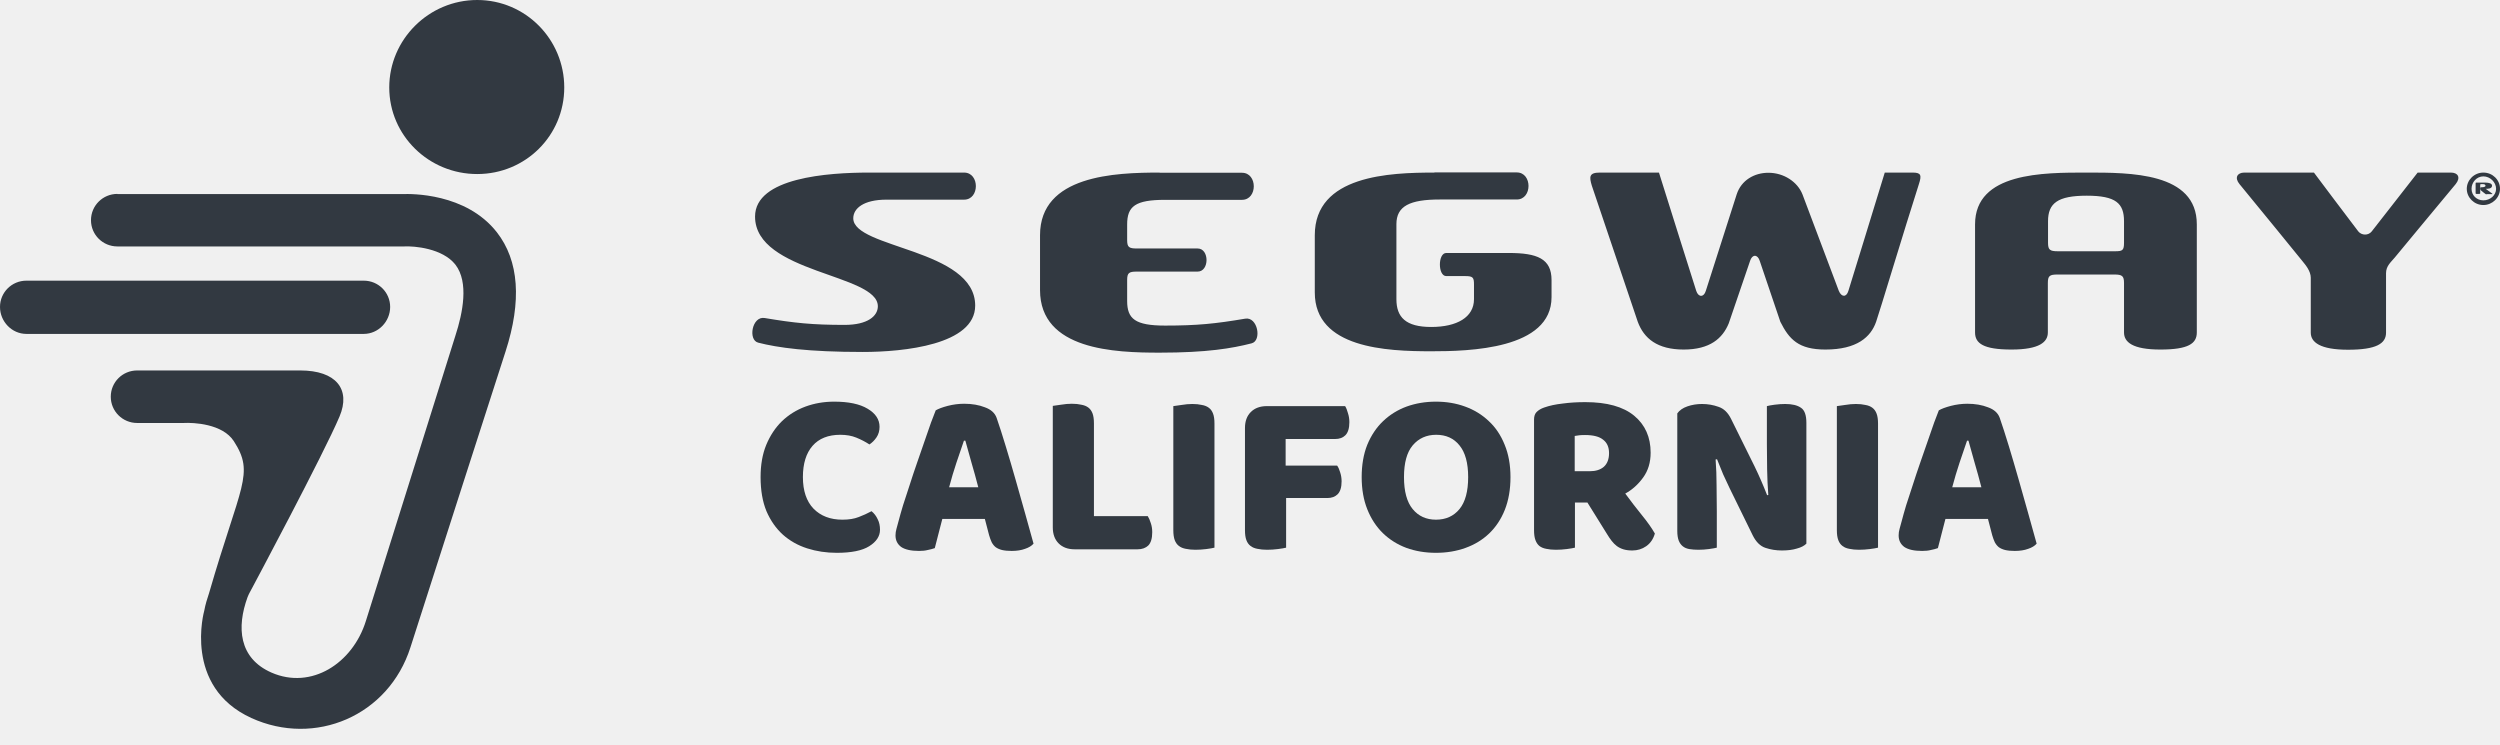
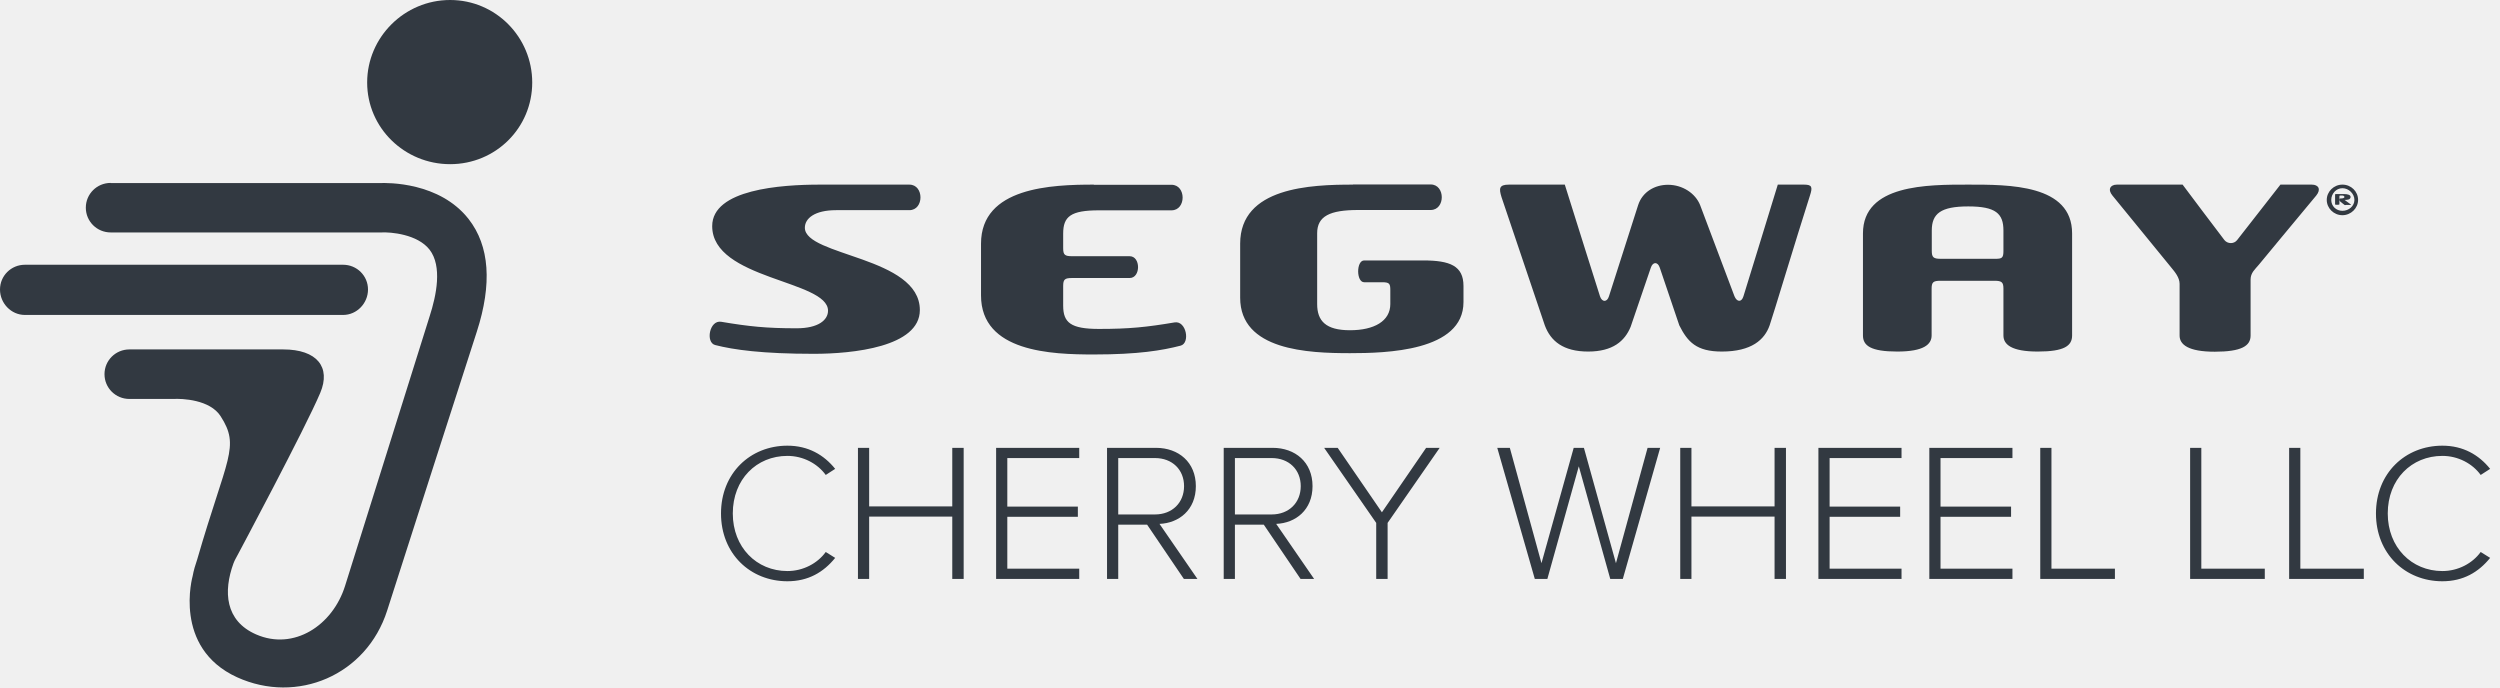
- <svg xmlns="http://www.w3.org/2000/svg" width="94" height="28" viewBox="0 0 94 28" fill="none">
-   <g clip-path="url(#clip0_1001_8560)">
-     <path d="M17.943 0C16.125 0 14.636 1.481 14.636 3.289C14.636 5.097 16.125 6.544 17.943 6.544C19.761 6.544 21.216 5.097 21.216 3.289C21.216 1.481 19.761 0 17.943 0ZM4.414 7.291C3.864 7.291 3.421 7.732 3.421 8.279C3.421 8.826 3.864 9.266 4.414 9.266H15.2C15.569 9.246 16.642 9.333 17.125 9.953C17.634 10.614 17.4 11.768 17.125 12.615C17.125 12.615 13.992 22.601 13.757 23.349C13.261 24.943 11.705 25.944 10.209 25.29C8.975 24.749 8.894 23.582 9.31 22.448C9.364 22.308 9.431 22.208 9.491 22.088C9.491 22.088 12.174 17.064 12.765 15.664C13.201 14.636 12.637 13.929 11.289 13.929H5.158C4.608 13.929 4.165 14.369 4.165 14.916C4.165 15.463 4.608 15.904 5.158 15.904H6.902C7.271 15.884 8.371 15.93 8.794 16.591C9.585 17.818 9.042 18.218 7.861 22.301C7.788 22.515 7.721 22.735 7.68 22.962C7.68 22.962 6.869 25.817 9.451 26.997C11.839 28.085 14.609 26.924 15.434 24.336C16.011 22.515 19.009 13.215 19.009 13.215C19.62 11.321 19.519 9.806 18.681 8.732C17.52 7.251 15.448 7.285 15.133 7.298H4.414V7.291ZM0.993 10.553C0.443 10.553 0 10.994 0 11.541C0 12.088 0.443 12.555 0.993 12.555H13.677C14.227 12.555 14.67 12.088 14.67 11.541C14.67 10.994 14.227 10.553 13.677 10.553H0.993Z" fill="#323941" />
-     <path d="M32.675 6.489C31.133 6.489 28.39 6.677 28.39 8.143C28.39 10.277 33.007 10.296 33.007 11.516C33.007 11.885 32.621 12.216 31.758 12.216C30.549 12.216 29.864 12.145 28.748 11.957C28.277 11.879 28.117 12.787 28.509 12.884C29.24 13.072 30.383 13.234 32.442 13.234C33.983 13.234 36.667 12.962 36.667 11.49C36.667 9.356 32.083 9.343 32.083 8.208C32.083 7.838 32.469 7.507 33.332 7.507H36.249C36.84 7.507 36.84 6.489 36.249 6.489H32.675ZM43.603 6.489C41.929 6.489 39.105 6.587 39.105 8.844V10.906C39.105 13.169 41.929 13.26 43.603 13.26C45.377 13.26 46.327 13.098 47.058 12.91C47.456 12.813 47.29 11.898 46.818 11.982C45.702 12.171 45.025 12.242 43.809 12.242C42.68 12.242 42.381 11.989 42.381 11.315V10.53C42.381 10.264 42.447 10.212 42.739 10.212H45.031C45.477 10.212 45.477 9.343 45.031 9.343H42.739C42.447 9.343 42.381 9.291 42.381 9.025V8.441C42.381 7.76 42.68 7.514 43.809 7.514H46.699C47.29 7.514 47.29 6.496 46.699 6.496H43.603V6.489ZM53.934 6.489C52.259 6.489 49.436 6.587 49.436 8.844V10.997C49.436 13.098 52.14 13.208 53.814 13.208C55.236 13.208 58.338 13.137 58.338 11.172V10.53C58.338 9.726 57.8 9.512 56.73 9.512H54.379C54.06 9.512 54.06 10.381 54.379 10.381H55.096C55.388 10.381 55.422 10.439 55.422 10.698V11.25C55.422 11.931 54.777 12.294 53.814 12.294C52.851 12.294 52.505 11.924 52.505 11.25V8.428C52.505 7.747 53.01 7.501 54.139 7.501H57.029C57.62 7.501 57.62 6.483 57.029 6.483H53.934V6.489ZM60.152 6.489C59.746 6.489 59.753 6.651 59.853 6.982L61.58 12.099C61.812 12.728 62.317 13.143 63.307 13.143C64.297 13.143 64.769 12.722 65.001 12.158C65.001 12.158 65.686 10.16 65.805 9.803C65.885 9.557 66.084 9.557 66.164 9.803C66.264 10.108 66.941 12.099 66.941 12.099C67.273 12.761 67.626 13.143 68.635 13.143C69.824 13.143 70.343 12.67 70.542 12.099C70.668 11.743 71.585 8.688 72.15 6.924C72.263 6.58 72.229 6.489 71.91 6.489H70.867C70.542 7.566 69.539 10.802 69.499 10.938C69.426 11.185 69.24 11.178 69.14 10.938C69.074 10.77 67.951 7.773 67.772 7.306C67.586 6.839 67.074 6.496 66.49 6.496C65.965 6.496 65.473 6.775 65.3 7.306C65.128 7.838 64.184 10.796 64.138 10.938C64.065 11.185 63.859 11.185 63.779 10.938C63.726 10.789 62.703 7.52 62.377 6.489H60.152ZM78.461 6.489C76.84 6.489 74.262 6.476 74.262 8.435V12.501C74.262 12.91 74.574 13.143 75.631 13.143C76.687 13.143 76.999 12.858 76.999 12.501V10.64C76.999 10.374 77.066 10.322 77.358 10.322H79.504C79.796 10.322 79.863 10.381 79.863 10.64V12.501C79.863 12.858 80.175 13.143 81.231 13.143C82.287 13.143 82.6 12.916 82.6 12.501V8.435C82.6 6.476 80.082 6.489 78.461 6.489ZM84.387 6.489C84.121 6.489 84.008 6.684 84.207 6.924C84.878 7.741 86.453 9.667 86.559 9.803C86.692 9.966 86.885 10.193 86.885 10.445V12.508C86.885 12.865 87.23 13.15 88.286 13.15C89.343 13.15 89.715 12.923 89.715 12.508V10.27C89.715 10.004 89.894 9.862 90.04 9.687C90.147 9.55 91.635 7.767 92.332 6.924C92.531 6.677 92.425 6.489 92.153 6.489H90.904C90.904 6.489 89.303 8.539 89.177 8.701C89.05 8.863 88.798 8.856 88.672 8.701C88.546 8.545 87.004 6.489 87.004 6.489H84.387ZM93.375 6.489C93.03 6.489 92.751 6.768 92.751 7.099C92.751 7.43 93.03 7.709 93.375 7.709C93.714 7.709 94 7.43 94 7.099C94 6.762 93.721 6.489 93.375 6.489ZM93.375 6.632C93.628 6.632 93.853 6.852 93.853 7.099C93.853 7.345 93.628 7.533 93.375 7.533C93.123 7.533 92.93 7.345 92.93 7.099C92.93 6.852 93.123 6.632 93.375 6.632ZM93.109 6.865C93.09 6.865 93.083 6.872 93.083 6.891V7.268C93.083 7.293 93.103 7.293 93.169 7.293C93.242 7.293 93.256 7.287 93.256 7.268V6.95C93.256 6.93 93.262 6.924 93.282 6.924H93.369C93.428 6.924 93.455 6.956 93.455 6.982C93.455 7.028 93.382 7.041 93.309 7.041H93.282C93.249 7.041 93.256 7.138 93.282 7.157C93.355 7.216 93.422 7.274 93.462 7.3C93.475 7.313 93.501 7.3 93.521 7.3H93.701C93.721 7.3 93.721 7.287 93.701 7.274L93.462 7.099C93.521 7.099 93.701 7.105 93.701 6.982C93.701 6.898 93.588 6.865 93.435 6.865H93.109ZM78.461 7.358C79.557 7.358 79.863 7.644 79.863 8.318V9.129C79.863 9.414 79.803 9.447 79.537 9.447H77.365C77.072 9.447 77.006 9.388 77.006 9.129V8.318C77.006 7.644 77.365 7.358 78.461 7.358Z" fill="#323941" />
-     <path d="M31.595 16.348C31.141 16.348 30.793 16.487 30.551 16.764C30.31 17.041 30.189 17.433 30.189 17.939C30.189 18.452 30.322 18.847 30.587 19.124C30.858 19.401 31.22 19.54 31.674 19.54C31.916 19.54 32.119 19.507 32.284 19.442C32.455 19.378 32.617 19.304 32.77 19.221C32.87 19.304 32.947 19.404 33 19.522C33.059 19.634 33.088 19.767 33.088 19.92C33.088 20.161 32.953 20.368 32.682 20.538C32.417 20.704 32.01 20.786 31.462 20.786C31.067 20.786 30.696 20.73 30.348 20.618C30 20.506 29.697 20.335 29.438 20.105C29.178 19.87 28.972 19.575 28.819 19.221C28.671 18.862 28.598 18.435 28.598 17.939C28.598 17.48 28.668 17.076 28.81 16.729C28.957 16.375 29.155 16.077 29.402 15.836C29.655 15.594 29.95 15.411 30.286 15.287C30.622 15.164 30.982 15.102 31.365 15.102C31.907 15.102 32.325 15.19 32.62 15.367C32.92 15.544 33.071 15.771 33.071 16.048C33.071 16.201 33.032 16.334 32.956 16.446C32.879 16.558 32.791 16.646 32.691 16.711C32.537 16.611 32.372 16.525 32.196 16.454C32.025 16.384 31.824 16.348 31.595 16.348Z" fill="#323941" />
-     <path d="M35.183 15.429C35.283 15.37 35.434 15.314 35.634 15.261C35.84 15.208 36.046 15.181 36.253 15.181C36.547 15.181 36.807 15.226 37.031 15.314C37.26 15.396 37.408 15.529 37.473 15.712C37.579 16.018 37.694 16.375 37.817 16.782C37.941 17.188 38.065 17.61 38.189 18.046C38.312 18.476 38.433 18.903 38.551 19.327C38.669 19.746 38.772 20.117 38.861 20.441C38.79 20.524 38.684 20.589 38.542 20.636C38.401 20.689 38.233 20.715 38.038 20.715C37.897 20.715 37.776 20.704 37.676 20.68C37.582 20.656 37.502 20.621 37.437 20.574C37.378 20.527 37.328 20.465 37.287 20.388C37.252 20.312 37.219 20.223 37.19 20.123L37.031 19.513H35.431C35.383 19.69 35.336 19.873 35.289 20.061C35.242 20.25 35.195 20.433 35.148 20.609C35.065 20.639 34.977 20.662 34.882 20.68C34.794 20.704 34.685 20.715 34.555 20.715C34.255 20.715 34.031 20.665 33.883 20.565C33.742 20.459 33.671 20.315 33.671 20.132C33.671 20.049 33.683 19.967 33.707 19.884C33.73 19.802 33.757 19.705 33.786 19.593C33.828 19.433 33.883 19.236 33.954 19C34.031 18.765 34.113 18.511 34.202 18.24C34.29 17.963 34.384 17.68 34.485 17.392C34.585 17.103 34.679 16.832 34.767 16.578C34.856 16.319 34.935 16.089 35.006 15.889C35.083 15.688 35.142 15.535 35.183 15.429ZM36.244 16.569C36.161 16.817 36.067 17.094 35.961 17.4C35.861 17.701 35.769 18.007 35.687 18.32H36.783C36.701 18.001 36.615 17.692 36.527 17.392C36.444 17.085 36.368 16.811 36.297 16.569H36.244Z" fill="#323941" />
-     <path d="M40.407 20.654C40.154 20.654 39.953 20.58 39.806 20.433C39.659 20.285 39.585 20.085 39.585 19.831V15.261C39.65 15.249 39.753 15.235 39.894 15.217C40.036 15.193 40.171 15.181 40.301 15.181C40.437 15.181 40.554 15.193 40.655 15.217C40.761 15.235 40.849 15.27 40.92 15.323C40.99 15.376 41.044 15.45 41.079 15.544C41.114 15.638 41.132 15.762 41.132 15.915V19.407H43.156C43.198 19.472 43.236 19.56 43.271 19.672C43.307 19.778 43.324 19.89 43.324 20.008C43.324 20.244 43.274 20.412 43.174 20.512C43.074 20.606 42.941 20.654 42.776 20.654H40.407Z" fill="#323941" />
-     <path d="M45.664 20.592C45.599 20.609 45.496 20.627 45.355 20.645C45.219 20.662 45.084 20.671 44.948 20.671C44.813 20.671 44.692 20.659 44.586 20.636C44.486 20.618 44.4 20.583 44.329 20.53C44.259 20.477 44.206 20.403 44.17 20.309C44.135 20.214 44.117 20.091 44.117 19.937V15.27C44.182 15.258 44.285 15.243 44.427 15.226C44.568 15.202 44.704 15.19 44.833 15.19C44.969 15.19 45.087 15.202 45.187 15.226C45.293 15.243 45.381 15.279 45.452 15.332C45.523 15.385 45.576 15.458 45.611 15.553C45.647 15.647 45.664 15.771 45.664 15.924V20.592Z" fill="#323941" />
-     <path d="M50.577 15.27C50.618 15.335 50.653 15.423 50.683 15.535C50.718 15.641 50.736 15.753 50.736 15.871C50.736 16.101 50.686 16.266 50.586 16.366C50.491 16.46 50.361 16.507 50.197 16.507H48.34V17.506H50.276C50.323 17.571 50.361 17.657 50.391 17.763C50.426 17.869 50.444 17.981 50.444 18.099C50.444 18.323 50.394 18.485 50.294 18.585C50.199 18.679 50.07 18.726 49.905 18.726H48.358V20.592C48.293 20.609 48.19 20.627 48.048 20.645C47.913 20.662 47.777 20.671 47.642 20.671C47.506 20.671 47.385 20.659 47.279 20.636C47.179 20.618 47.094 20.583 47.023 20.53C46.952 20.477 46.899 20.403 46.864 20.309C46.828 20.214 46.811 20.091 46.811 19.937V16.092C46.811 15.838 46.884 15.638 47.032 15.491C47.179 15.344 47.379 15.27 47.633 15.27H50.577Z" fill="#323941" />
-     <path d="M51.199 17.939C51.199 17.48 51.269 17.073 51.411 16.72C51.558 16.366 51.756 16.071 52.003 15.836C52.257 15.594 52.551 15.411 52.887 15.287C53.229 15.164 53.597 15.102 53.992 15.102C54.387 15.102 54.752 15.164 55.088 15.287C55.43 15.411 55.728 15.594 55.981 15.836C56.235 16.071 56.432 16.366 56.574 16.72C56.721 17.073 56.794 17.48 56.794 17.939C56.794 18.399 56.724 18.809 56.582 19.168C56.441 19.522 56.243 19.82 55.99 20.061C55.742 20.297 55.448 20.477 55.106 20.6C54.764 20.724 54.393 20.786 53.992 20.786C53.591 20.786 53.22 20.724 52.878 20.6C52.536 20.471 52.242 20.285 51.994 20.044C51.747 19.802 51.552 19.504 51.411 19.151C51.269 18.797 51.199 18.393 51.199 17.939ZM52.79 17.939C52.79 18.476 52.899 18.877 53.117 19.142C53.335 19.407 53.627 19.54 53.992 19.54C54.363 19.54 54.658 19.407 54.876 19.142C55.094 18.877 55.203 18.476 55.203 17.939C55.203 17.409 55.094 17.011 54.876 16.746C54.664 16.481 54.372 16.348 54.001 16.348C53.636 16.348 53.341 16.481 53.117 16.746C52.899 17.005 52.79 17.403 52.79 17.939Z" fill="#323941" />
-     <path d="M59.218 18.894V20.592C59.153 20.609 59.05 20.627 58.908 20.645C58.773 20.662 58.637 20.671 58.502 20.671C58.366 20.671 58.245 20.659 58.139 20.636C58.039 20.618 57.954 20.583 57.883 20.53C57.818 20.477 57.768 20.403 57.733 20.309C57.697 20.214 57.68 20.091 57.68 19.937V15.774C57.68 15.65 57.712 15.556 57.777 15.491C57.848 15.42 57.942 15.364 58.06 15.323C58.26 15.252 58.493 15.202 58.758 15.173C59.023 15.137 59.306 15.12 59.607 15.12C60.42 15.12 61.033 15.29 61.446 15.632C61.858 15.974 62.064 16.437 62.064 17.02C62.064 17.386 61.97 17.698 61.781 17.957C61.593 18.216 61.369 18.417 61.11 18.558C61.322 18.847 61.531 19.118 61.737 19.372C61.944 19.625 62.106 19.855 62.223 20.061C62.164 20.267 62.056 20.427 61.896 20.538C61.743 20.645 61.569 20.698 61.375 20.698C61.245 20.698 61.133 20.683 61.039 20.654C60.944 20.624 60.862 20.583 60.791 20.53C60.721 20.477 60.656 20.412 60.597 20.335C60.538 20.259 60.482 20.176 60.429 20.088L59.686 18.894H59.218ZM59.775 17.718C59.999 17.718 60.175 17.663 60.305 17.551C60.435 17.433 60.5 17.262 60.5 17.038C60.5 16.814 60.426 16.646 60.279 16.534C60.137 16.416 59.91 16.357 59.598 16.357C59.51 16.357 59.439 16.36 59.386 16.366C59.333 16.372 59.274 16.381 59.209 16.392V17.718H59.775Z" fill="#323941" />
-     <path d="M67.92 20.441C67.837 20.524 67.716 20.586 67.557 20.627C67.404 20.674 67.219 20.698 67 20.698C66.782 20.698 66.576 20.665 66.382 20.6C66.187 20.536 66.028 20.379 65.904 20.132L65.029 18.346C64.941 18.163 64.861 17.993 64.79 17.834C64.72 17.669 64.643 17.48 64.561 17.268L64.507 17.276C64.531 17.595 64.543 17.919 64.543 18.249C64.549 18.579 64.552 18.903 64.552 19.221V20.592C64.487 20.609 64.387 20.627 64.251 20.645C64.121 20.662 63.992 20.671 63.862 20.671C63.733 20.671 63.618 20.662 63.517 20.645C63.417 20.627 63.335 20.592 63.27 20.538C63.205 20.485 63.155 20.415 63.12 20.326C63.084 20.232 63.066 20.111 63.066 19.964V15.544C63.149 15.426 63.276 15.338 63.447 15.279C63.618 15.22 63.8 15.19 63.995 15.19C64.213 15.19 64.419 15.226 64.614 15.296C64.814 15.361 64.973 15.514 65.091 15.756L65.975 17.542C66.063 17.724 66.143 17.898 66.214 18.063C66.284 18.222 66.361 18.408 66.444 18.62L66.488 18.611C66.464 18.293 66.449 17.975 66.444 17.657C66.438 17.338 66.435 17.02 66.435 16.702V15.27C66.499 15.252 66.597 15.235 66.726 15.217C66.862 15.199 66.995 15.19 67.124 15.19C67.383 15.19 67.581 15.237 67.716 15.332C67.852 15.42 67.92 15.609 67.92 15.898V20.441Z" fill="#323941" />
-     <path d="M70.614 20.592C70.549 20.609 70.445 20.627 70.304 20.645C70.168 20.662 70.033 20.671 69.897 20.671C69.762 20.671 69.641 20.659 69.535 20.636C69.435 20.618 69.349 20.583 69.279 20.53C69.208 20.477 69.155 20.403 69.12 20.309C69.084 20.214 69.066 20.091 69.066 19.937V15.27C69.131 15.258 69.234 15.243 69.376 15.226C69.517 15.202 69.653 15.19 69.782 15.19C69.918 15.19 70.036 15.202 70.136 15.226C70.242 15.243 70.331 15.279 70.401 15.332C70.472 15.385 70.525 15.458 70.56 15.553C70.596 15.647 70.614 15.771 70.614 15.924V20.592Z" fill="#323941" />
-     <path d="M72.9 15.429C73.001 15.37 73.151 15.314 73.351 15.261C73.557 15.208 73.764 15.181 73.97 15.181C74.265 15.181 74.524 15.226 74.748 15.314C74.978 15.396 75.125 15.529 75.19 15.712C75.296 16.018 75.411 16.375 75.535 16.782C75.658 17.188 75.782 17.61 75.906 18.046C76.03 18.476 76.15 18.903 76.268 19.327C76.386 19.746 76.489 20.117 76.578 20.441C76.507 20.524 76.401 20.589 76.26 20.636C76.118 20.689 75.95 20.715 75.756 20.715C75.614 20.715 75.493 20.704 75.393 20.68C75.299 20.656 75.219 20.621 75.154 20.574C75.096 20.527 75.046 20.465 75.004 20.388C74.969 20.312 74.936 20.223 74.907 20.123L74.748 19.513H73.148C73.101 19.69 73.053 19.873 73.006 20.061C72.959 20.25 72.912 20.433 72.865 20.609C72.782 20.639 72.694 20.662 72.6 20.68C72.511 20.704 72.402 20.715 72.273 20.715C71.972 20.715 71.748 20.665 71.601 20.565C71.459 20.459 71.389 20.315 71.389 20.132C71.389 20.049 71.4 19.967 71.424 19.884C71.448 19.802 71.474 19.705 71.504 19.593C71.545 19.433 71.601 19.236 71.671 19C71.748 18.765 71.831 18.511 71.919 18.24C72.007 17.963 72.102 17.68 72.202 17.392C72.302 17.103 72.396 16.832 72.485 16.578C72.573 16.319 72.653 16.089 72.724 15.889C72.8 15.688 72.859 15.535 72.9 15.429ZM73.961 16.569C73.879 16.817 73.784 17.094 73.678 17.4C73.578 17.701 73.487 18.007 73.404 18.32H74.5C74.418 18.001 74.332 17.692 74.244 17.392C74.162 17.085 74.085 16.811 74.014 16.569H73.961Z" fill="#323941" />
-   </g>
-   <defs>
-     <clipPath id="clip0_1001_8560">
-       <rect width="94" height="27.404" fill="white" />
-     </clipPath>
-   </defs>
+ <svg xmlns="http://www.w3.org/2000/svg" width="229" height="63" viewBox="0 0 229 63" fill="none">
+   <path d="M41.231 0C37.054 0 33.632 3.403 33.632 7.557C33.632 11.711 37.054 15.038 41.231 15.038C45.408 15.038 48.752 11.711 48.752 7.557C48.752 3.403 45.408 0 41.231 0ZM10.142 16.755C8.878 16.755 7.861 17.766 7.861 19.023C7.861 20.28 8.878 21.292 10.142 21.292H34.927C35.774 21.246 38.24 21.445 39.35 22.871C40.522 24.389 39.982 27.041 39.35 28.987C39.35 28.987 32.152 51.935 31.613 53.652C30.472 57.315 26.896 59.615 23.459 58.112C20.623 56.871 20.438 54.188 21.394 51.582C21.517 51.26 21.671 51.031 21.81 50.755C21.81 50.755 27.975 39.212 29.332 35.993C30.333 33.632 29.039 32.007 25.941 32.007H11.853C10.589 32.007 9.572 33.019 9.572 34.276C9.572 35.533 10.589 36.544 11.853 36.544H15.86C16.708 36.498 19.236 36.606 20.207 38.123C22.026 40.944 20.777 41.864 18.064 51.245C17.895 51.736 17.741 52.242 17.648 52.763C17.648 52.763 15.783 59.324 21.717 62.037C27.204 64.535 33.57 61.868 35.466 55.92C36.792 51.736 43.681 30.367 43.681 30.367C45.084 26.013 44.853 22.534 42.926 20.066C40.26 16.663 35.497 16.739 34.773 16.77H10.142V16.755ZM2.281 24.251C1.017 24.251 0 25.262 0 26.519C0 27.776 1.017 28.849 2.281 28.849H31.428C32.692 28.849 33.709 27.776 33.709 26.519C33.709 25.262 32.692 24.251 31.428 24.251H2.281Z" fill="#323941" />
+   <path d="M75.084 16.911C71.542 16.911 65.237 17.344 65.237 20.712C65.237 25.615 75.847 25.66 75.847 28.461C75.847 29.311 74.962 30.071 72.977 30.071C70.199 30.071 68.626 29.907 66.062 29.475C64.978 29.296 64.612 31.382 65.512 31.606C67.191 32.038 69.817 32.41 74.549 32.41C78.091 32.41 84.258 31.785 84.258 28.402C84.258 23.498 73.725 23.469 73.725 20.861C73.725 20.011 74.611 19.251 76.595 19.251H83.297C84.655 19.251 84.655 16.911 83.297 16.911H75.084ZM100.196 16.911C96.349 16.911 89.861 17.135 89.861 22.321V27.06C89.861 32.261 96.349 32.47 100.196 32.47C104.272 32.47 106.455 32.098 108.134 31.665C109.05 31.442 108.668 29.34 107.584 29.534C105.02 29.966 103.463 30.13 100.669 30.13C98.074 30.13 97.387 29.549 97.387 27.999V26.196C97.387 25.585 97.54 25.466 98.211 25.466H103.478C104.501 25.466 104.501 23.469 103.478 23.469H98.211C97.54 23.469 97.387 23.349 97.387 22.738V21.397C97.387 19.832 98.074 19.266 100.669 19.266H107.309C108.668 19.266 108.668 16.926 107.309 16.926H100.196V16.911ZM123.934 16.911C120.087 16.911 113.599 17.135 113.599 22.321V27.269C113.599 32.098 119.812 32.351 123.659 32.351C126.926 32.351 134.055 32.187 134.055 27.671V26.196C134.055 24.348 132.818 23.856 130.361 23.856H124.957C124.224 23.856 124.224 25.853 124.957 25.853H126.605C127.277 25.853 127.353 25.987 127.353 26.584V27.85C127.353 29.415 125.872 30.25 123.659 30.25C121.445 30.25 120.652 29.4 120.652 27.85V21.367C120.652 19.803 121.812 19.236 124.407 19.236H131.048C132.406 19.236 132.406 16.896 131.048 16.896H123.934V16.911ZM138.222 16.911C137.291 16.911 137.306 17.284 137.535 18.044L141.504 29.802C142.039 31.248 143.199 32.202 145.474 32.202C147.748 32.202 148.832 31.233 149.366 29.937C149.366 29.937 150.939 25.346 151.213 24.527C151.397 23.96 151.855 23.96 152.038 24.527C152.267 25.227 153.824 29.802 153.824 29.802C154.587 31.323 155.396 32.202 157.717 32.202C160.449 32.202 161.64 31.114 162.098 29.802C162.388 28.983 164.495 21.963 165.792 17.91C166.052 17.12 165.975 16.911 165.243 16.911H162.846C162.098 19.385 159.793 26.822 159.701 27.135C159.533 27.701 159.106 27.686 158.877 27.135C158.724 26.747 156.144 19.862 155.732 18.789C155.305 17.716 154.129 16.926 152.786 16.926C151.58 16.926 150.45 17.567 150.053 18.789C149.656 20.011 147.489 26.807 147.382 27.135C147.214 27.701 146.741 27.701 146.557 27.135C146.435 26.792 144.084 19.281 143.336 16.911H138.222ZM180.294 16.911C176.57 16.911 170.647 16.882 170.647 21.382V30.727C170.647 31.665 171.364 32.202 173.791 32.202C176.219 32.202 176.936 31.546 176.936 30.727V26.449C176.936 25.838 177.089 25.719 177.76 25.719H182.691C183.363 25.719 183.515 25.853 183.515 26.449V30.727C183.515 31.546 184.233 32.202 186.66 32.202C189.087 32.202 189.805 31.68 189.805 30.727V21.382C189.805 16.882 184.019 16.911 180.294 16.911ZM193.911 16.911C193.301 16.911 193.041 17.358 193.499 17.91C195.041 19.788 198.659 24.214 198.903 24.527C199.209 24.899 199.651 25.421 199.651 26.002V30.741C199.651 31.561 200.445 32.217 202.872 32.217C205.3 32.217 206.154 31.695 206.154 30.741V25.6C206.154 24.989 206.567 24.661 206.902 24.259C207.147 23.946 210.566 19.847 212.169 17.91C212.627 17.344 212.383 16.911 211.757 16.911H208.887C208.887 16.911 205.208 21.621 204.918 21.993C204.628 22.366 204.048 22.351 203.758 21.993C203.468 21.636 199.926 16.911 199.926 16.911H193.911ZM214.566 16.911C213.772 16.911 213.131 17.552 213.131 18.312C213.131 19.072 213.772 19.713 214.566 19.713C215.344 19.713 216.001 19.072 216.001 18.312C216.001 17.537 215.36 16.911 214.566 16.911ZM214.566 17.239C215.146 17.239 215.665 17.746 215.665 18.312C215.665 18.879 215.146 19.311 214.566 19.311C213.986 19.311 213.543 18.879 213.543 18.312C213.543 17.746 213.986 17.239 214.566 17.239ZM213.955 17.776C213.909 17.776 213.894 17.791 213.894 17.835V18.7C213.894 18.759 213.94 18.759 214.093 18.759C214.26 18.759 214.291 18.744 214.291 18.7V17.97C214.291 17.925 214.306 17.91 214.352 17.91H214.551C214.688 17.91 214.749 17.984 214.749 18.044C214.749 18.148 214.581 18.178 214.413 18.178H214.352C214.276 18.178 214.291 18.402 214.352 18.446C214.52 18.581 214.673 18.715 214.764 18.774C214.795 18.804 214.856 18.774 214.902 18.774H215.314C215.36 18.774 215.36 18.744 215.314 18.715L214.764 18.312C214.902 18.312 215.314 18.327 215.314 18.044C215.314 17.85 215.054 17.776 214.703 17.776H213.955ZM180.294 18.908C182.813 18.908 183.515 19.564 183.515 21.114V22.977C183.515 23.633 183.378 23.707 182.767 23.707H177.776C177.104 23.707 176.951 23.573 176.951 22.977V21.114C176.951 19.564 177.776 18.908 180.294 18.908Z" fill="#323941" />
+   <path d="M72.128 53.244C74.036 53.244 75.44 52.416 76.502 51.102L75.638 50.562C74.882 51.606 73.568 52.308 72.128 52.308C69.302 52.308 67.124 50.13 67.124 47.034C67.124 43.902 69.302 41.76 72.128 41.76C73.568 41.76 74.882 42.462 75.638 43.506L76.502 42.948C75.476 41.67 74.036 40.824 72.128 40.824C68.726 40.824 66.044 43.344 66.044 47.034C66.044 50.724 68.726 53.244 72.128 53.244ZM88.272 53.028V41.022H87.228V46.386H79.614V41.022H78.588V53.028H79.614V47.322H87.228V53.028H88.272ZM98.858 53.028V52.092H92.27V47.34H98.732V46.404H92.27V41.958H98.858V41.022H91.244V53.028H98.858ZM109.684 53.028L106.21 47.988C107.992 47.916 109.54 46.71 109.54 44.532C109.54 42.336 107.956 41.022 105.886 41.022H101.404V53.028H102.43V48.06H105.076L108.442 53.028H109.684ZM105.796 47.124H102.43V41.958H105.796C107.38 41.958 108.46 43.02 108.46 44.532C108.46 46.044 107.38 47.124 105.796 47.124ZM120.372 53.028L116.898 47.988C118.68 47.916 120.228 46.71 120.228 44.532C120.228 42.336 118.644 41.022 116.574 41.022H112.092V53.028H113.118V48.06H115.764L119.13 53.028H120.372ZM116.484 47.124H113.118V41.958H116.484C118.068 41.958 119.148 43.02 119.148 44.532C119.148 46.044 118.068 47.124 116.484 47.124ZM127.105 53.028V47.898L131.875 41.022H130.633L126.583 46.926L122.533 41.022H121.291L126.061 47.898V53.028H127.105ZM148.651 53.028L152.071 41.022H150.919L148.021 51.588L145.087 41.022H144.151L141.199 51.588L138.301 41.022H137.149L140.587 53.028H141.739L144.619 42.714L147.499 53.028H148.651ZM163.594 53.028V41.022H162.55V46.386H154.936V41.022H153.91V53.028H154.936V47.322H162.55V53.028H163.594ZM174.18 53.028V52.092H167.592V47.34H174.054V46.404H167.592V41.958H174.18V41.022H166.566V53.028H174.18ZM184.34 53.028V52.092H177.752V47.34H184.214V46.404H177.752V41.958H184.34V41.022H176.726V53.028H184.34ZM193.727 53.028V52.092H187.913V41.022H186.887V53.028H193.727ZM207.455 53.028V52.092H201.641V41.022H200.615V53.028H207.455ZM216.525 53.028V52.092H210.711V41.022H209.685V53.028H216.525ZM223.722 53.244C225.63 53.244 227.034 52.416 228.096 51.102L227.232 50.562C226.476 51.606 225.162 52.308 223.722 52.308C220.896 52.308 218.718 50.13 218.718 47.034C218.718 43.902 220.896 41.76 223.722 41.76C225.162 41.76 226.476 42.462 227.232 43.506L228.096 42.948C227.07 41.67 225.63 40.824 223.722 40.824C220.32 40.824 217.638 43.344 217.638 47.034C217.638 50.724 220.32 53.244 223.722 53.244Z" fill="#323941" />
</svg>
